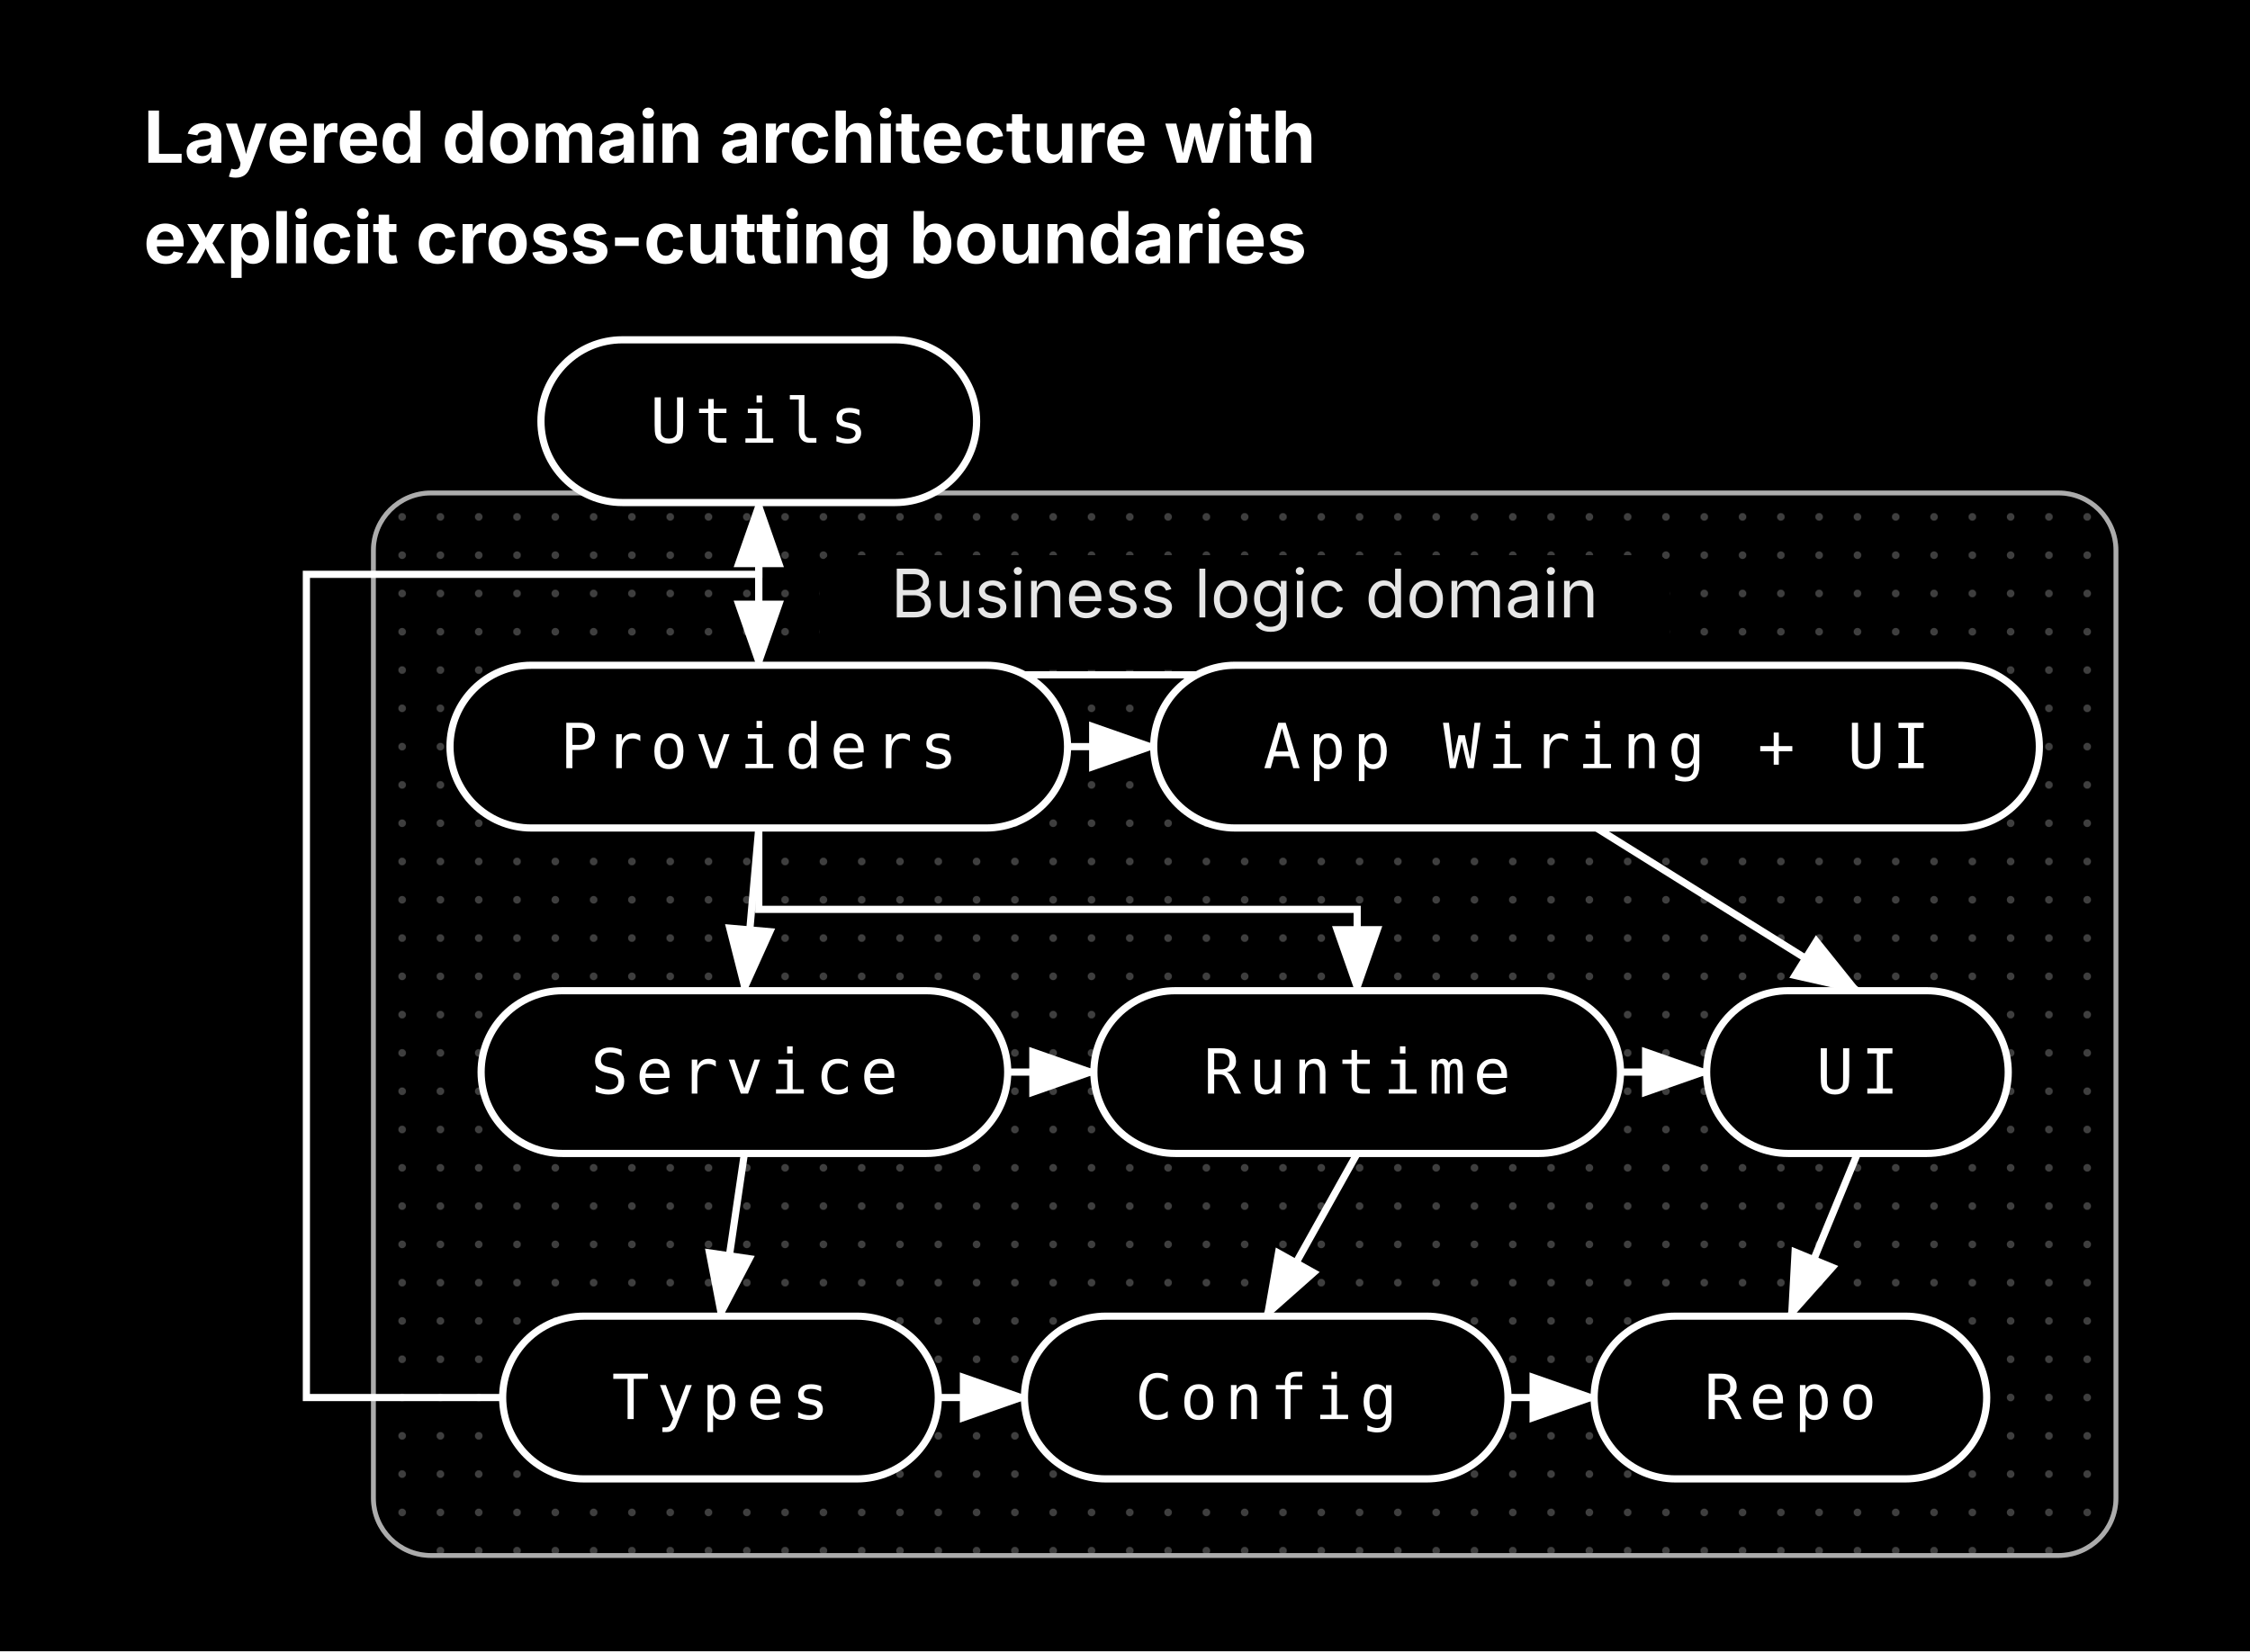
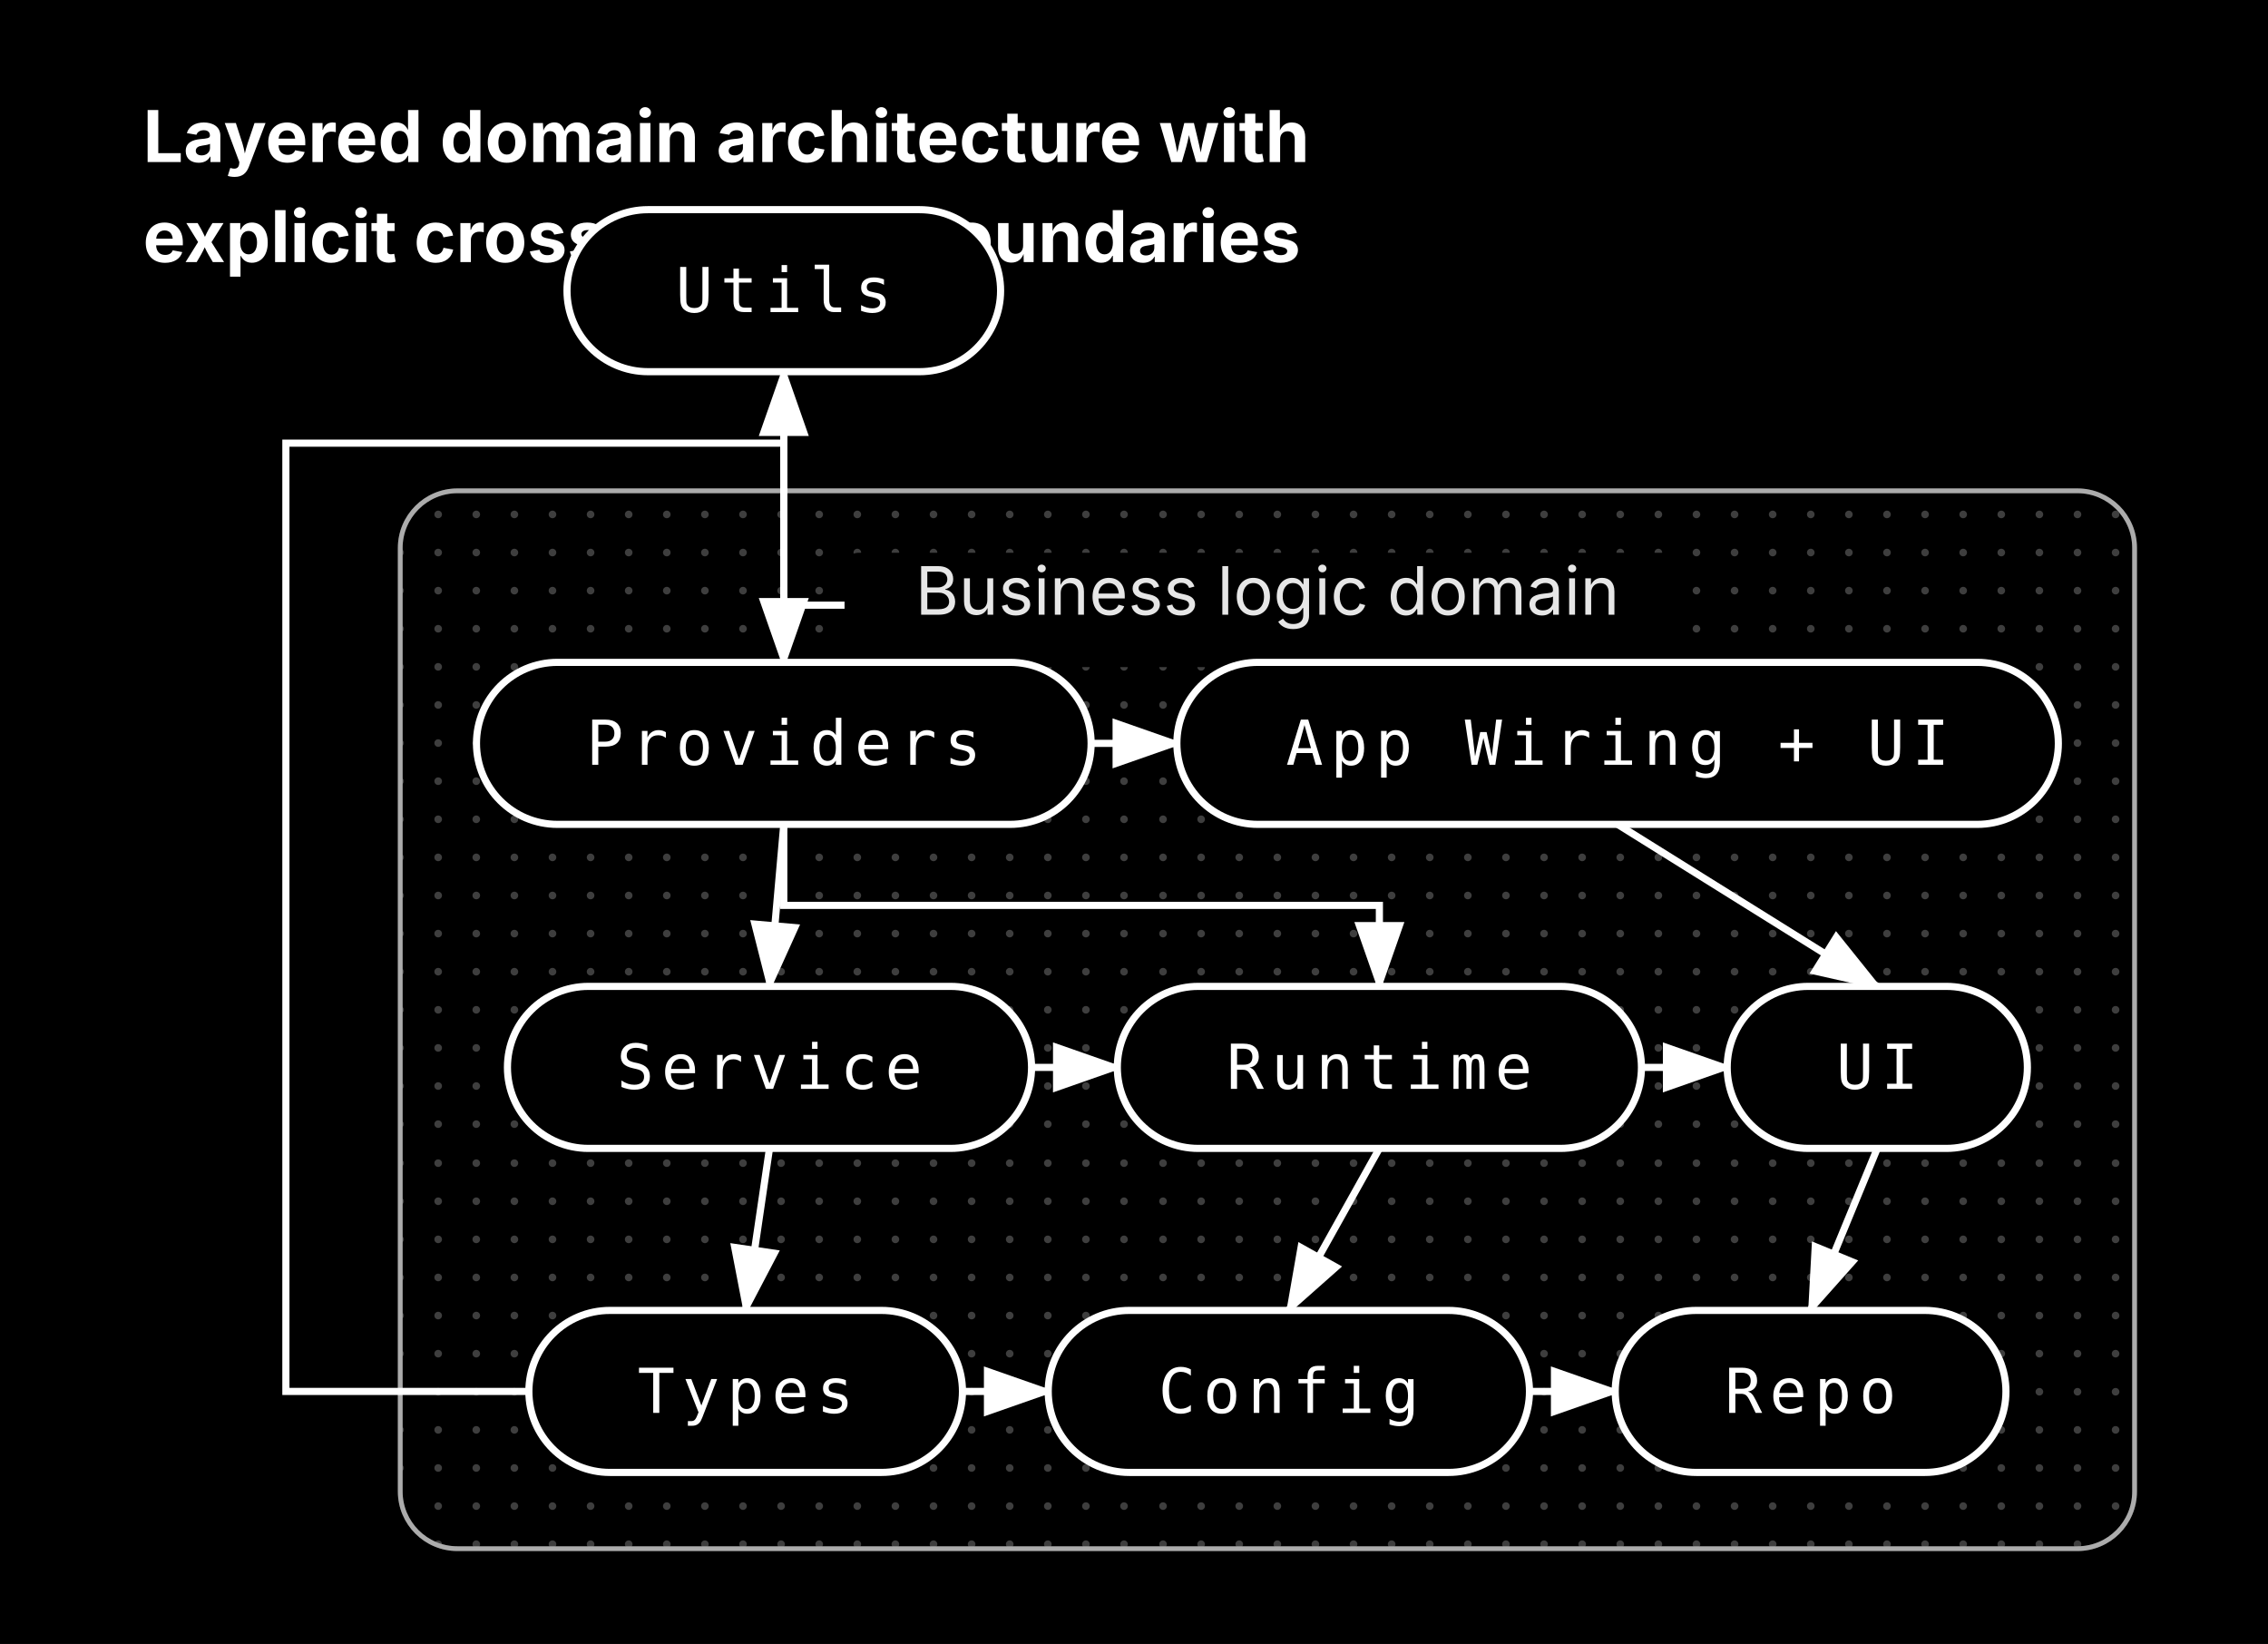
- <svg xmlns="http://www.w3.org/2000/svg" viewBox="0 0 470 345" width="470" height="345">
+ <svg xmlns="http://www.w3.org/2000/svg" viewBox="0 0 476 345" width="476" height="345">
  <defs>
    <pattern id="dotgrid" width="8" height="8" patternUnits="userSpaceOnUse">
      <rect width="8" height="8" fill="#000000" />
      <circle cx="4" cy="4" r="0.8" fill="#ffffff" opacity="0.7" />
    </pattern>
    <pattern id="crosshatch" width="8" height="8" patternUnits="userSpaceOnUse">
      <rect width="8" height="8" fill="#000000" />
      <path d="M0 8L8 0M-1 1L1 -1M7 9L9 7" stroke="#ffffff" stroke-width="0.8" opacity="0.2" />
    </pattern>
    <pattern id="hero" width="6" height="6" patternUnits="userSpaceOnUse">
      <rect width="6" height="6" fill="#222222" />
      <circle cx="3" cy="3" r="0.6" fill="#444444" opacity="0.5" />
    </pattern>
    <marker id="arrowhead" markerWidth="10" markerHeight="7" refX="9" refY="3.5" orient="auto" markerUnits="strokeWidth">
      <polygon points="0 0, 10 3.5, 0 7" fill="#ffffff" />
    </marker>
    <marker id="arrowhead-reverse" markerWidth="10" markerHeight="7" refX="1" refY="3.5" orient="auto" markerUnits="strokeWidth">
      <polygon points="10 0, 0 3.5, 10 7" fill="#ffffff" />
    </marker>
  </defs>
  <rect width="100%" height="100%" fill="#000000" />
  <g class="diagram">
    <text x="30" y="34" font-family="'Inter', 'Helvetica Neue', Arial, sans-serif" font-size="15" fill="#ffffff" font-weight="700">Layered domain architecture with</text>
    <text x="30" y="55" font-family="'Inter', 'Helvetica Neue', Arial, sans-serif" font-size="15" fill="#ffffff" font-weight="700">explicit cross-cutting boundaries</text>
-     <rect x="78" y="103" width="364" height="222" rx="12" fill="url(#dotgrid)" stroke="#ffffff" stroke-width="1" opacity="0.35" />
-     <rect x="78" y="103" width="364" height="222" rx="12" fill="none" stroke="#ffffff" stroke-width="1" opacity="0.5" />
-     <line x1="158.5" y1="105" x2="158.5" y2="139" stroke="#ffffff" stroke-width="1.5" marker-end="url(#arrowhead)" />
-     <polyline points="158.5,105 158.5,141 333.5,141 333.5,139" fill="none" stroke="#ffffff" stroke-width="1.5" marker-end="url(#arrowhead)" />
-     <line x1="223" y1="156" x2="241" y2="156" stroke="#ffffff" stroke-width="1.5" marker-end="url(#arrowhead)" />
-     <line x1="158.5" y1="173" x2="155.5" y2="207" stroke="#ffffff" stroke-width="1.5" marker-end="url(#arrowhead)" />
-     <polyline points="158.5,173 158.5,190 283.5,190 283.5,207" fill="none" stroke="#ffffff" stroke-width="1.5" marker-end="url(#arrowhead)" />
-     <line x1="333.5" y1="173" x2="388" y2="207" stroke="#ffffff" stroke-width="1.5" marker-end="url(#arrowhead)" />
-     <line x1="210.5" y1="224" x2="228.5" y2="224" stroke="#ffffff" stroke-width="1.5" marker-end="url(#arrowhead)" />
-     <line x1="338.5" y1="224" x2="356.5" y2="224" stroke="#ffffff" stroke-width="1.5" marker-end="url(#arrowhead)" />
-     <line x1="155.5" y1="241" x2="150.5" y2="275" stroke="#ffffff" stroke-width="1.5" marker-end="url(#arrowhead)" />
-     <line x1="283.5" y1="241" x2="264.5" y2="275" stroke="#ffffff" stroke-width="1.5" marker-end="url(#arrowhead)" />
-     <line x1="388" y1="241" x2="374" y2="275" stroke="#ffffff" stroke-width="1.5" marker-end="url(#arrowhead)" />
-     <line x1="196" y1="292" x2="214" y2="292" stroke="#ffffff" stroke-width="1.5" marker-end="url(#arrowhead)" />
-     <line x1="315" y1="292" x2="333" y2="292" stroke="#ffffff" stroke-width="1.5" marker-end="url(#arrowhead)" />
-     <polyline points="105,292 64,292 64,120 158.5,120 158.5,105" fill="none" stroke="#ffffff" stroke-width="1.5" marker-end="url(#arrowhead)" />
-     <rect x="171.25" y="116" width="177.5" height="24" fill="#000000" rx="3" />
-     <text x="260" y="129" font-family="'Inter', 'Helvetica Neue', Arial, sans-serif" font-size="14" fill="#ffffff" opacity="0.9" text-anchor="middle">Business logic domain</text>
-     <rect x="113" y="71" width="91" height="34" rx="17" fill="#000000" stroke="#ffffff" stroke-width="1.5" />
-     <text x="158.5" y="88" font-family="'JetBrains Mono', 'Fira Code', 'SF Mono', 'Cascadia Code', monospace" font-size="13" fill="#ffffff" text-anchor="middle" dominant-baseline="central" letter-spacing="0.12em">Utils</text>
-     <rect x="94" y="139" width="129" height="34" rx="17" fill="#000000" stroke="#ffffff" stroke-width="1.5" />
-     <text x="158.5" y="156" font-family="'JetBrains Mono', 'Fira Code', 'SF Mono', 'Cascadia Code', monospace" font-size="13" fill="#ffffff" text-anchor="middle" dominant-baseline="central" letter-spacing="0.12em">Providers</text>
-     <rect x="241" y="139" width="185" height="34" rx="17" fill="#000000" stroke="#ffffff" stroke-width="1.5" />
-     <text x="333.5" y="156" font-family="'JetBrains Mono', 'Fira Code', 'SF Mono', 'Cascadia Code', monospace" font-size="13" fill="#ffffff" text-anchor="middle" dominant-baseline="central" letter-spacing="0.12em">App Wiring + UI</text>
-     <rect x="100.5" y="207" width="110" height="34" rx="17" fill="#000000" stroke="#ffffff" stroke-width="1.5" />
-     <text x="155.5" y="224" font-family="'JetBrains Mono', 'Fira Code', 'SF Mono', 'Cascadia Code', monospace" font-size="13" fill="#ffffff" text-anchor="middle" dominant-baseline="central" letter-spacing="0.12em">Service</text>
-     <rect x="228.5" y="207" width="110" height="34" rx="17" fill="#000000" stroke="#ffffff" stroke-width="1.5" />
-     <text x="283.5" y="224" font-family="'JetBrains Mono', 'Fira Code', 'SF Mono', 'Cascadia Code', monospace" font-size="13" fill="#ffffff" text-anchor="middle" dominant-baseline="central" letter-spacing="0.12em">Runtime</text>
-     <rect x="356.5" y="207" width="63" height="34" rx="17" fill="#000000" stroke="#ffffff" stroke-width="1.5" />
-     <text x="388" y="224" font-family="'JetBrains Mono', 'Fira Code', 'SF Mono', 'Cascadia Code', monospace" font-size="13" fill="#ffffff" text-anchor="middle" dominant-baseline="central" letter-spacing="0.12em">UI</text>
-     <rect x="105" y="275" width="91" height="34" rx="17" fill="#000000" stroke="#ffffff" stroke-width="1.5" />
-     <text x="150.5" y="292" font-family="'JetBrains Mono', 'Fira Code', 'SF Mono', 'Cascadia Code', monospace" font-size="13" fill="#ffffff" text-anchor="middle" dominant-baseline="central" letter-spacing="0.12em">Types</text>
-     <rect x="214" y="275" width="101" height="34" rx="17" fill="#000000" stroke="#ffffff" stroke-width="1.5" />
-     <text x="264.5" y="292" font-family="'JetBrains Mono', 'Fira Code', 'SF Mono', 'Cascadia Code', monospace" font-size="13" fill="#ffffff" text-anchor="middle" dominant-baseline="central" letter-spacing="0.12em">Config</text>
-     <rect x="333" y="275" width="82" height="34" rx="17" fill="#000000" stroke="#ffffff" stroke-width="1.5" />
-     <text x="374" y="292" font-family="'JetBrains Mono', 'Fira Code', 'SF Mono', 'Cascadia Code', monospace" font-size="13" fill="#ffffff" text-anchor="middle" dominant-baseline="central" letter-spacing="0.12em">Repo</text>
+     <rect x="84" y="103" width="364" height="222" rx="12" fill="url(#dotgrid)" stroke="#ffffff" stroke-width="1" opacity="0.35" />
+     <rect x="84" y="103" width="364" height="222" rx="12" fill="none" stroke="#ffffff" stroke-width="1" opacity="0.5" />
+     <line x1="164.5" y1="78" x2="164.5" y2="139" stroke="#ffffff" stroke-width="1.5" marker-end="url(#arrowhead)" />
+     <polyline points="164.5,78 164.5,127 339.5,127 339.5,139" fill="none" stroke="#ffffff" stroke-width="1.5" marker-end="url(#arrowhead)" />
+     <line x1="229" y1="156" x2="247" y2="156" stroke="#ffffff" stroke-width="1.5" marker-end="url(#arrowhead)" />
+     <line x1="164.5" y1="173" x2="161.5" y2="207" stroke="#ffffff" stroke-width="1.5" marker-end="url(#arrowhead)" />
+     <polyline points="164.5,173 164.5,190 289.5,190 289.5,207" fill="none" stroke="#ffffff" stroke-width="1.5" marker-end="url(#arrowhead)" />
+     <line x1="339.5" y1="173" x2="394" y2="207" stroke="#ffffff" stroke-width="1.5" marker-end="url(#arrowhead)" />
+     <line x1="216.5" y1="224" x2="234.5" y2="224" stroke="#ffffff" stroke-width="1.5" marker-end="url(#arrowhead)" />
+     <line x1="344.5" y1="224" x2="362.5" y2="224" stroke="#ffffff" stroke-width="1.5" marker-end="url(#arrowhead)" />
+     <line x1="161.5" y1="241" x2="156.5" y2="275" stroke="#ffffff" stroke-width="1.5" marker-end="url(#arrowhead)" />
+     <line x1="289.5" y1="241" x2="270.5" y2="275" stroke="#ffffff" stroke-width="1.5" marker-end="url(#arrowhead)" />
+     <line x1="394" y1="241" x2="380" y2="275" stroke="#ffffff" stroke-width="1.5" marker-end="url(#arrowhead)" />
+     <line x1="202" y1="292" x2="220" y2="292" stroke="#ffffff" stroke-width="1.5" marker-end="url(#arrowhead)" />
+     <line x1="321" y1="292" x2="339" y2="292" stroke="#ffffff" stroke-width="1.5" marker-end="url(#arrowhead)" />
+     <polyline points="111,292 60,292 60,93 164.5,93 164.5,78" fill="none" stroke="#ffffff" stroke-width="1.5" marker-end="url(#arrowhead)" />
+     <rect x="177.25" y="116" width="177.5" height="24" fill="#000000" rx="3" />
+     <text x="266" y="129" font-family="'Inter', 'Helvetica Neue', Arial, sans-serif" font-size="14" fill="#ffffff" opacity="0.9" text-anchor="middle">Business logic domain</text>
+     <rect x="119" y="44" width="91" height="34" rx="17" fill="#000000" stroke="#ffffff" stroke-width="1.5" />
+     <text x="164.5" y="61" font-family="'JetBrains Mono', 'Fira Code', 'SF Mono', 'Cascadia Code', monospace" font-size="13" fill="#ffffff" text-anchor="middle" dominant-baseline="central" letter-spacing="0.12em">Utils</text>
+     <rect x="100" y="139" width="129" height="34" rx="17" fill="#000000" stroke="#ffffff" stroke-width="1.5" />
+     <text x="164.5" y="156" font-family="'JetBrains Mono', 'Fira Code', 'SF Mono', 'Cascadia Code', monospace" font-size="13" fill="#ffffff" text-anchor="middle" dominant-baseline="central" letter-spacing="0.12em">Providers</text>
+     <rect x="247" y="139" width="185" height="34" rx="17" fill="#000000" stroke="#ffffff" stroke-width="1.5" />
+     <text x="339.5" y="156" font-family="'JetBrains Mono', 'Fira Code', 'SF Mono', 'Cascadia Code', monospace" font-size="13" fill="#ffffff" text-anchor="middle" dominant-baseline="central" letter-spacing="0.12em">App Wiring + UI</text>
+     <rect x="106.5" y="207" width="110" height="34" rx="17" fill="#000000" stroke="#ffffff" stroke-width="1.5" />
+     <text x="161.5" y="224" font-family="'JetBrains Mono', 'Fira Code', 'SF Mono', 'Cascadia Code', monospace" font-size="13" fill="#ffffff" text-anchor="middle" dominant-baseline="central" letter-spacing="0.12em">Service</text>
+     <rect x="234.5" y="207" width="110" height="34" rx="17" fill="#000000" stroke="#ffffff" stroke-width="1.5" />
+     <text x="289.5" y="224" font-family="'JetBrains Mono', 'Fira Code', 'SF Mono', 'Cascadia Code', monospace" font-size="13" fill="#ffffff" text-anchor="middle" dominant-baseline="central" letter-spacing="0.12em">Runtime</text>
+     <rect x="362.5" y="207" width="63" height="34" rx="17" fill="#000000" stroke="#ffffff" stroke-width="1.5" />
+     <text x="394" y="224" font-family="'JetBrains Mono', 'Fira Code', 'SF Mono', 'Cascadia Code', monospace" font-size="13" fill="#ffffff" text-anchor="middle" dominant-baseline="central" letter-spacing="0.12em">UI</text>
+     <rect x="111" y="275" width="91" height="34" rx="17" fill="#000000" stroke="#ffffff" stroke-width="1.5" />
+     <text x="156.5" y="292" font-family="'JetBrains Mono', 'Fira Code', 'SF Mono', 'Cascadia Code', monospace" font-size="13" fill="#ffffff" text-anchor="middle" dominant-baseline="central" letter-spacing="0.12em">Types</text>
+     <rect x="220" y="275" width="101" height="34" rx="17" fill="#000000" stroke="#ffffff" stroke-width="1.5" />
+     <text x="270.5" y="292" font-family="'JetBrains Mono', 'Fira Code', 'SF Mono', 'Cascadia Code', monospace" font-size="13" fill="#ffffff" text-anchor="middle" dominant-baseline="central" letter-spacing="0.12em">Config</text>
+     <rect x="339" y="275" width="82" height="34" rx="17" fill="#000000" stroke="#ffffff" stroke-width="1.5" />
+     <text x="380" y="292" font-family="'JetBrains Mono', 'Fira Code', 'SF Mono', 'Cascadia Code', monospace" font-size="13" fill="#ffffff" text-anchor="middle" dominant-baseline="central" letter-spacing="0.12em">Repo</text>
  </g>
</svg>
